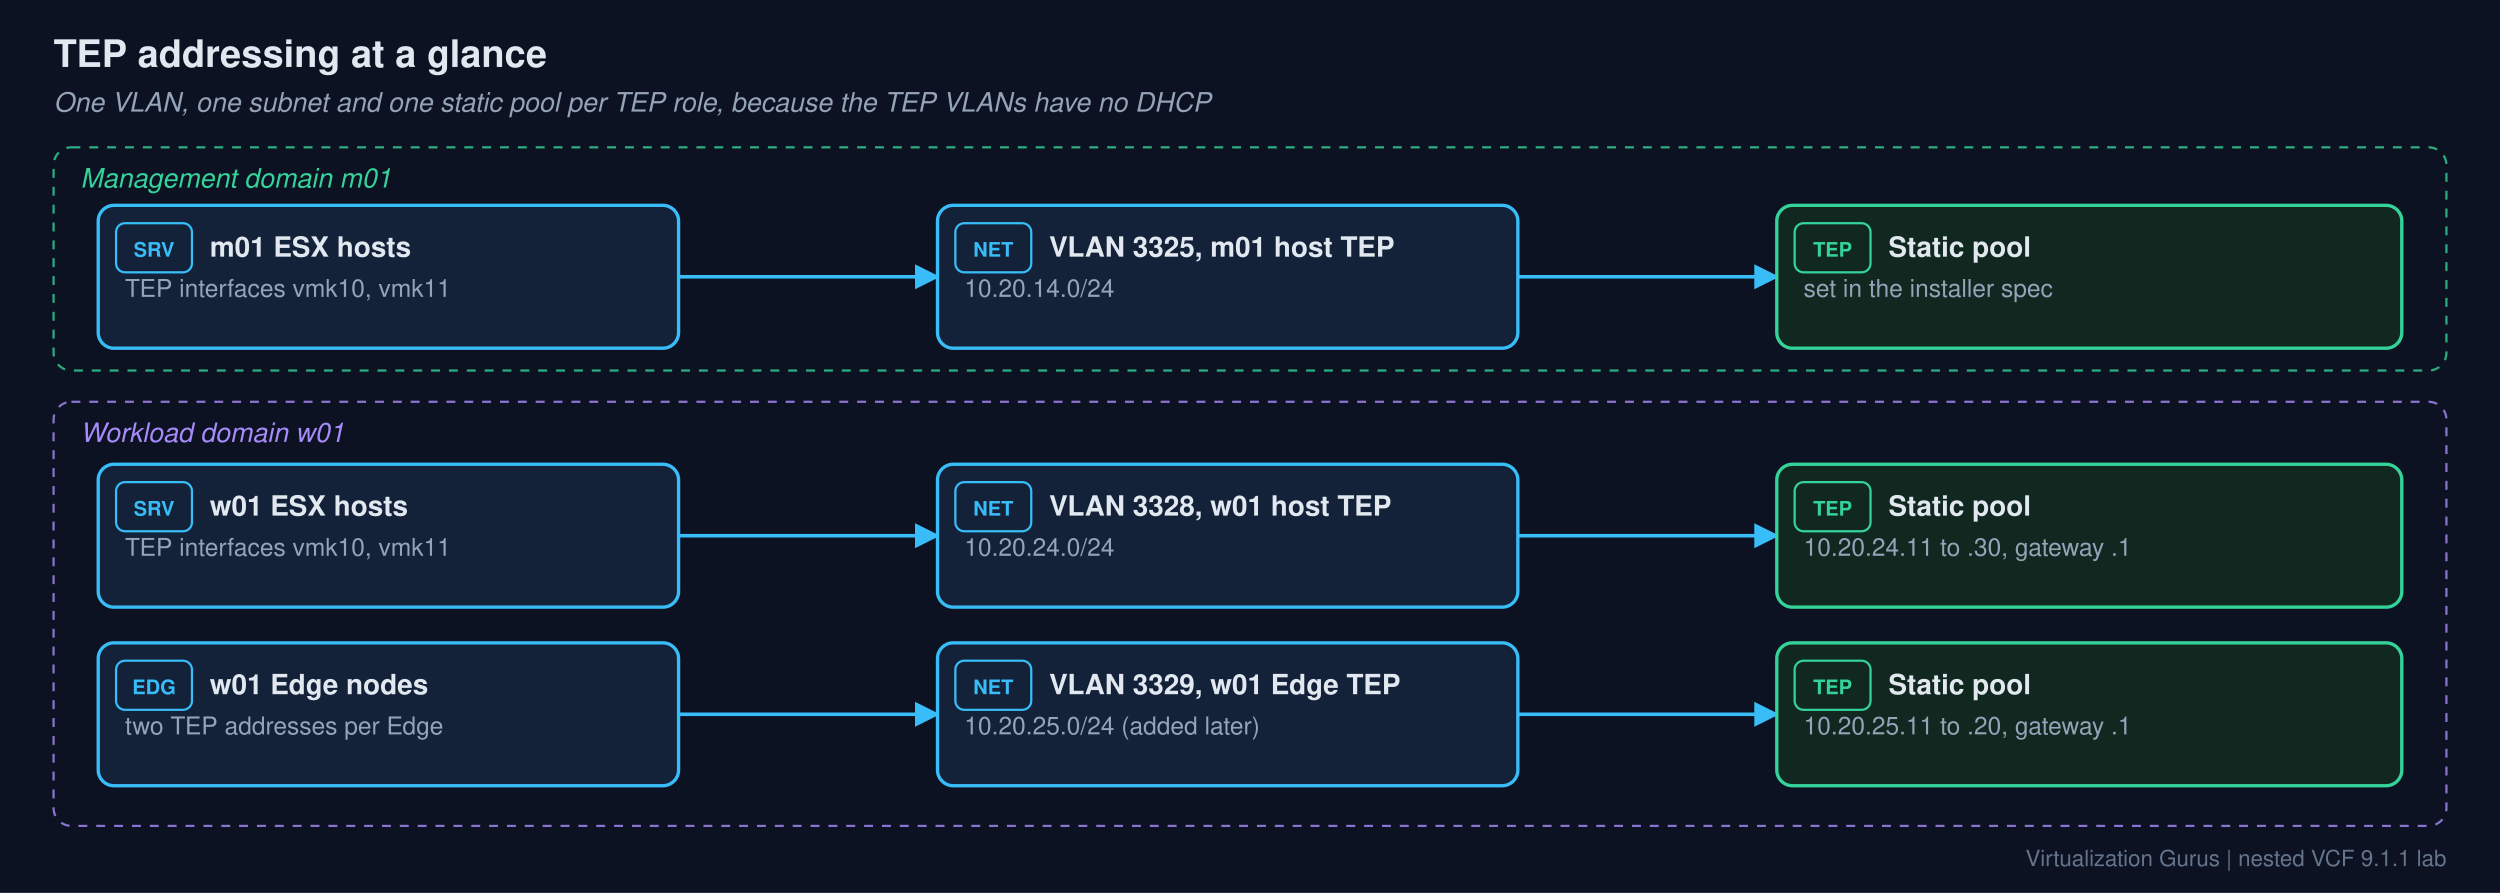
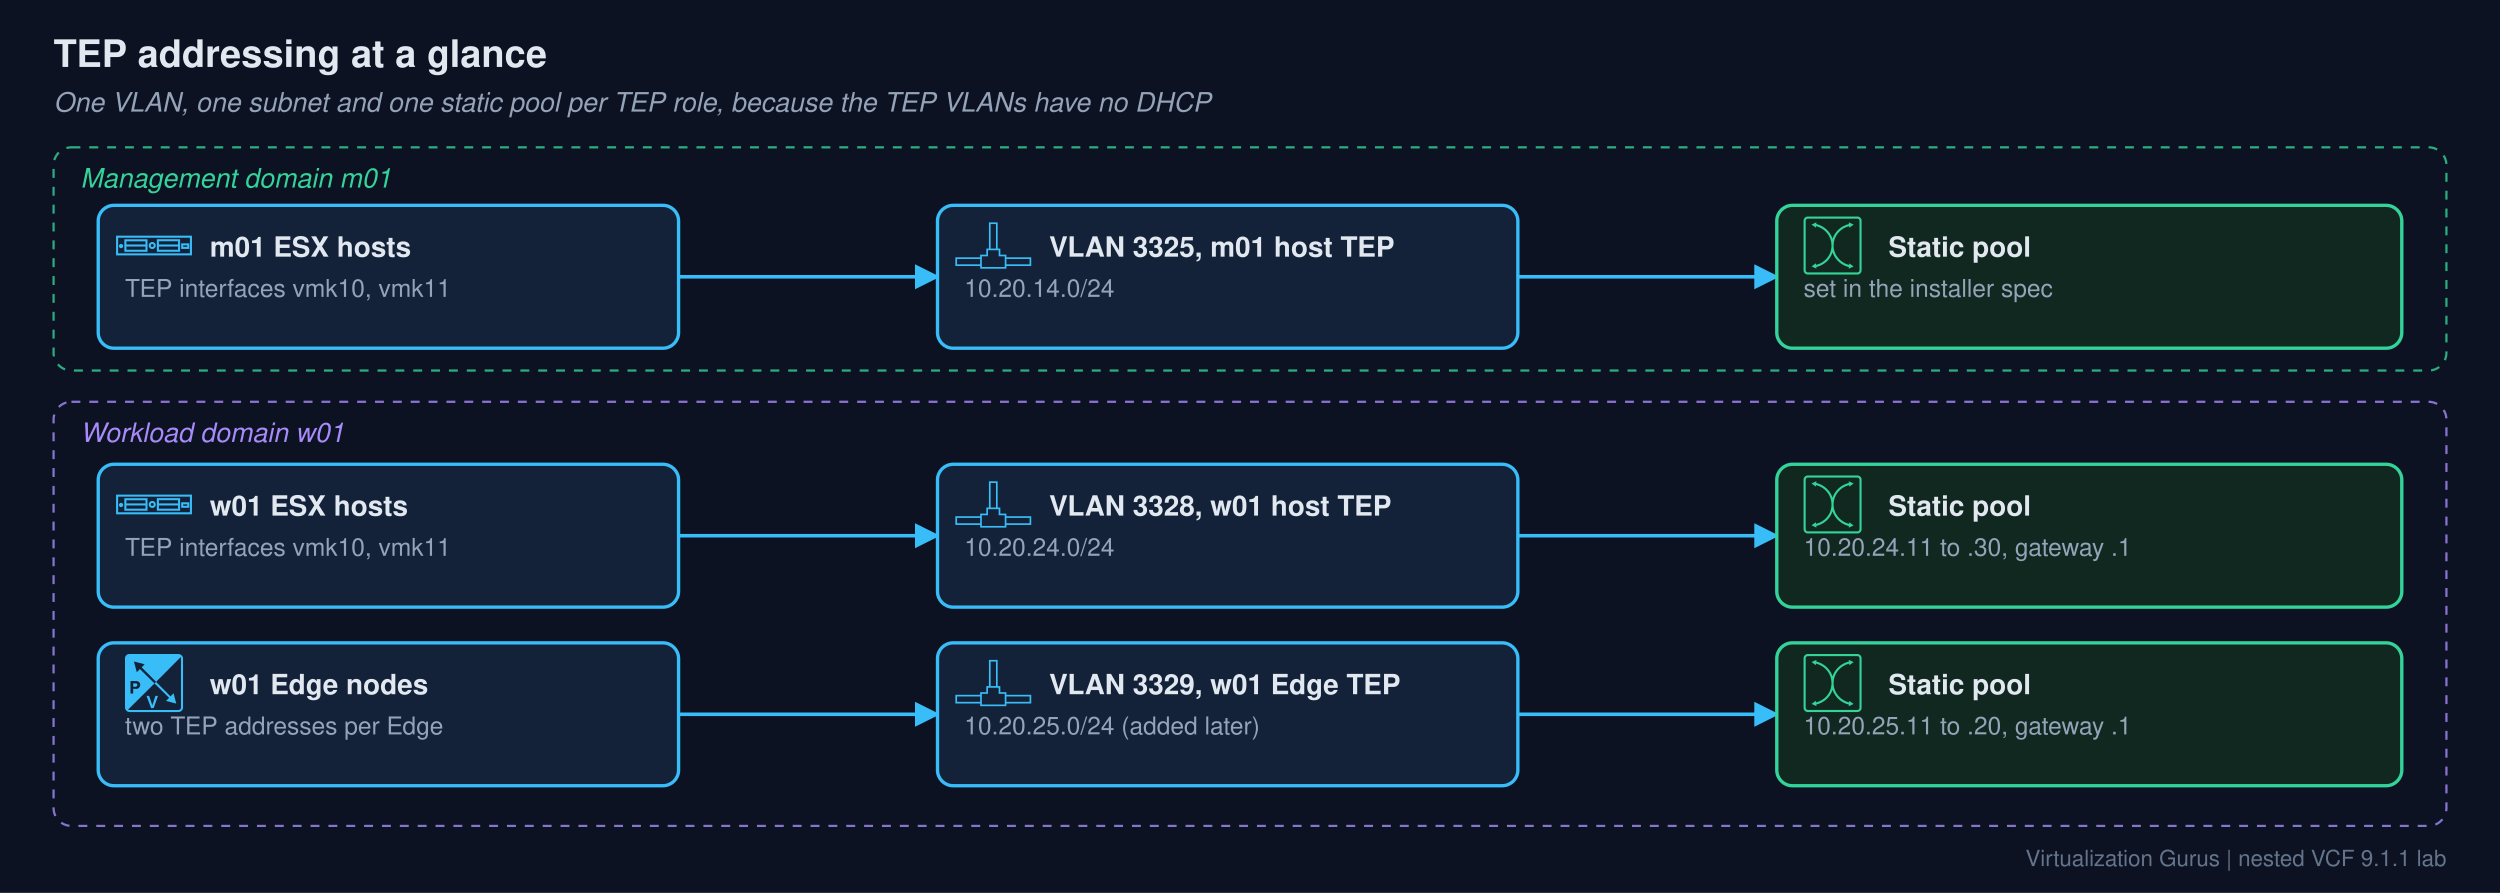
<svg xmlns="http://www.w3.org/2000/svg" viewBox="0 0 1120 400" width="1120" height="400" font-family="Helvetica,Arial,sans-serif">
  <defs>
    <marker id="ablue" viewBox="0 0 10 10" refX="9" refY="5" markerWidth="7" markerHeight="7" orient="auto-start-reverse">
      <path d="M0,0 L10,5 L0,10 z" fill="#38bdf8" />
    </marker>
    <marker id="agreen" viewBox="0 0 10 10" refX="9" refY="5" markerWidth="7" markerHeight="7" orient="auto-start-reverse">
      <path d="M0,0 L10,5 L0,10 z" fill="#34d399" />
    </marker>
    <marker id="ared" viewBox="0 0 10 10" refX="9" refY="5" markerWidth="7" markerHeight="7" orient="auto-start-reverse">
      <path d="M0,0 L10,5 L0,10 z" fill="#f87171" />
    </marker>
    <marker id="aamber" viewBox="0 0 10 10" refX="9" refY="5" markerWidth="7" markerHeight="7" orient="auto-start-reverse">
      <path d="M0,0 L10,5 L0,10 z" fill="#fbbf24" />
    </marker>
    <marker id="agray" viewBox="0 0 10 10" refX="9" refY="5" markerWidth="7" markerHeight="7" orient="auto-start-reverse">
      <path d="M0,0 L10,5 L0,10 z" fill="#94a3b8" />
    </marker>
    <marker id="aviolet" viewBox="0 0 10 10" refX="9" refY="5" markerWidth="7" markerHeight="7" orient="auto-start-reverse">
      <path d="M0,0 L10,5 L0,10 z" fill="#a78bfa" />
    </marker>
  </defs>
  <rect width="1120" height="400" fill="#0c1222" />
  <text x="24" y="30" fill="#e2e8f0" font-size="17" font-weight="bold">TEP addressing at a glance</text>
  <text x="24" y="50" fill="#94a3b8" font-size="12" font-style="italic">One VLAN, one subnet and one static pool per TEP role, because the TEP VLANs have no DHCP</text>
  <rect x="24" y="66" width="1072" height="100" rx="8" fill="none" stroke="#34d399" stroke-dasharray="4 4" opacity="0.8" />
  <text x="36" y="84" fill="#34d399" font-size="12" font-style="italic">Management domain m01</text>
  <rect x="24" y="180" width="1072" height="190" rx="8" fill="none" stroke="#a78bfa" stroke-dasharray="4 4" opacity="0.8" />
  <text x="36" y="198" fill="#a78bfa" font-size="12" font-style="italic">Workload domain w01</text>
  <path d="M304,124 L420,124" fill="none" stroke="#38bdf8" stroke-width="1.6" marker-end="url(#ablue)" />
  <path d="M680,124 L796,124" fill="none" stroke="#38bdf8" stroke-width="1.6" marker-end="url(#ablue)" />
  <path d="M304,240 L420,240" fill="none" stroke="#38bdf8" stroke-width="1.6" marker-end="url(#ablue)" />
  <path d="M680,240 L796,240" fill="none" stroke="#38bdf8" stroke-width="1.6" marker-end="url(#ablue)" />
  <path d="M304,320 L420,320" fill="none" stroke="#38bdf8" stroke-width="1.6" marker-end="url(#ablue)" />
  <path d="M680,320 L796,320" fill="none" stroke="#38bdf8" stroke-width="1.6" marker-end="url(#ablue)" />
  <rect x="44" y="92" width="260" height="64" rx="7" fill="#132239" stroke="#38bdf8" stroke-width="1.5" />
-   <rect x="52" y="100" width="34" height="22" rx="4" fill="none" stroke="#38bdf8" stroke-width="1" />
-   <text x="69" y="115" fill="#38bdf8" font-size="9" font-weight="bold" text-anchor="middle">SRV</text>
+   <g transform="translate(-111.20,105.58) scale(0.68)" fill="#38bdf8" stroke="none">
+     <path d="M 240 0 L 240 0.68 L 240 13 L 290 13 L 290 0 Z M 241.36 1.35 L 288.64 1.35 L 288.64 11.65 L 241.36 11.65 Z M 266.86 2.34 L 266.86 3.02 L 266.86 10.62 L 282.18 10.62 L 282.18 2.34 Z M 245.45 2.36 L 245.45 3.04 L 245.45 10.64 L 260.72 10.64 L 260.72 2.36 Z M 268.22 3.69 L 280.82 3.69 L 280.82 5.81 L 268.22 5.81 Z M 246.81 3.72 L 259.36 3.72 L 259.36 5.81 L 246.81 5.81 Z M 263.84 4.15 C 262.55 4.15 261.49 5.21 261.49 6.49 C 261.49 7.77 262.55 8.83 263.84 8.83 C 265.12 8.83 266.18 7.77 266.18 6.49 C 266.18 5.21 265.12 4.15 263.84 4.15 Z M 282.89 5.05 L 282.89 5.72 L 282.89 8.72 L 288.23 8.72 L 288.23 5.05 Z M 243.29 5.45 C 242.51 5.45 241.88 6.08 241.88 6.85 C 241.88 7.22 242.02 7.58 242.29 7.84 C 242.55 8.11 242.91 8.26 243.29 8.26 C 243.66 8.26 244.02 8.11 244.28 7.84 C 244.55 7.58 244.7 7.22 244.7 6.85 C 244.7 6.08 244.06 5.45 243.29 5.45 Z M 263.84 5.5 C 264.39 5.5 264.83 5.94 264.83 6.49 C 264.83 7.04 264.39 7.47 263.84 7.47 C 263.28 7.47 262.85 7.04 262.85 6.49 C 262.85 5.94 263.28 5.5 263.84 5.5 Z M 284.25 6.4 L 286.87 6.4 L 286.87 7.37 L 284.25 7.37 Z M 246.81 7.16 L 259.36 7.16 L 259.36 9.28 L 246.81 9.28 Z M 268.22 7.16 L 280.82 7.16 L 280.82 9.26 L 268.22 9.26 Z" />
+   </g>
  <text x="94" y="115" fill="#e2e8f0" font-size="12.5" font-weight="bold">m01 ESX hosts</text>
  <text x="56" y="133" fill="#94a3b8" font-size="11">TEP interfaces vmk10, vmk11</text>
  <rect x="420" y="92" width="260" height="64" rx="7" fill="#132239" stroke="#38bdf8" stroke-width="1.5" />
-   <rect x="428" y="100" width="34" height="22" rx="4" fill="none" stroke="#38bdf8" stroke-width="1" />
-   <text x="445" y="115" fill="#38bdf8" font-size="9" font-weight="bold" text-anchor="middle">NET</text>
+   <g transform="translate(319.20,45.23) scale(0.68)" fill="#38bdf8" stroke="none">
+     <path d="M 182.12 80 L 182.12 80.55 L 182.12 97.25 L 180.39 97.25 L 180.39 97.8 L 180.39 101.26 L 176.34 101.26 L 176.34 103 L 160 103 L 160 103.55 L 160 108.74 L 176.34 108.74 L 176.34 110.5 L 193.63 110.5 L 193.63 108.74 L 210 108.74 L 210 103 L 193.63 103 L 193.63 101.26 L 189.63 101.26 L 189.63 97.25 L 187.87 97.25 L 187.87 80 Z M 183.23 81.1 L 186.77 81.1 L 186.77 97.25 L 183.23 97.25 Z M 181.49 98.35 L 188.52 98.35 L 188.52 102.36 L 192.53 102.36 L 192.53 109.4 L 177.44 109.4 L 177.44 102.36 L 181.49 102.36 Z M 161.11 104.1 L 176.34 104.1 L 176.34 107.63 L 161.11 107.63 Z M 193.63 104.1 L 208.89 104.1 L 208.89 107.63 L 193.63 107.63 Z" />
+   </g>
  <text x="470" y="115" fill="#e2e8f0" font-size="12.5" font-weight="bold">VLAN 3325, m01 host TEP</text>
  <text x="432" y="133" fill="#94a3b8" font-size="11">10.20.14.0/24</text>
  <rect x="796" y="92" width="280" height="64" rx="7" fill="#10281f" stroke="#34d399" stroke-width="1.5" />
-   <rect x="804" y="100" width="34" height="22" rx="4" fill="none" stroke="#34d399" stroke-width="1" />
-   <text x="821" y="115" fill="#34d399" font-size="9" font-weight="bold" text-anchor="middle">TEP</text>
+   <g transform="translate(683.20,13.80) scale(0.52)" fill="#34d399" stroke="none">
+     <path d="M 243.65 160 C 241.64 160 240 161.64 240 163.64 L 240 206.36 C 240 208.36 241.64 210 243.65 210 L 286.35 210 C 288.36 210 290 208.36 290 206.36 L 290 163.64 C 290 161.64 288.36 160 286.35 160 Z M 243.65 161.83 L 286.35 161.83 C 287.38 161.83 288.17 162.62 288.17 163.64 L 288.17 206.36 C 288.17 207.38 287.38 208.17 286.35 208.17 L 243.65 208.17 C 242.63 208.17 241.83 207.38 241.83 206.36 L 241.83 163.64 C 241.83 162.62 242.63 161.83 243.65 161.83 Z M 251.09 164.97 L 246.85 166.91 L 250.58 169.61 L 250.73 168.26 C 258.68 170.36 264.04 176.97 264.04 185.01 C 264.04 193.79 258 199.95 250.73 201.7 L 250.58 200.28 L 246.85 202.99 L 251.09 204.93 L 250.94 203.53 C 257.3 202.07 262.87 197.47 264.97 190.87 C 267.16 197.46 272.88 202.21 279.03 203.57 L 278.87 204.99 L 283.11 203.05 L 279.38 200.34 L 279.23 201.74 C 272.29 200.11 265.87 193.59 265.87 185.01 C 265.87 177.14 271.26 170.31 279.25 168.28 L 279.4 169.65 L 283.14 166.95 L 278.9 165.01 L 279.05 166.45 C 272.21 168.1 266.99 173.01 264.96 179.2 C 262.95 172.96 257.75 168.14 250.93 166.42 Z" />
+   </g>
  <text x="846" y="115" fill="#e2e8f0" font-size="12.5" font-weight="bold">Static pool</text>
  <text x="808" y="133" fill="#94a3b8" font-size="11">set in the installer spec</text>
  <rect x="44" y="208" width="260" height="64" rx="7" fill="#132239" stroke="#38bdf8" stroke-width="1.5" />
-   <rect x="52" y="216" width="34" height="22" rx="4" fill="none" stroke="#38bdf8" stroke-width="1" />
-   <text x="69" y="231" fill="#38bdf8" font-size="9" font-weight="bold" text-anchor="middle">SRV</text>
+   <g transform="translate(-111.20,221.58) scale(0.68)" fill="#38bdf8" stroke="none">
+     <path d="M 240 0 L 240 0.68 L 240 13 L 290 13 L 290 0 Z M 241.36 1.35 L 288.64 1.35 L 288.64 11.65 L 241.36 11.65 Z M 266.86 2.34 L 266.86 3.02 L 266.86 10.62 L 282.18 10.62 L 282.18 2.34 Z M 245.45 2.36 L 245.45 3.04 L 245.45 10.64 L 260.72 10.64 L 260.72 2.36 Z M 268.22 3.69 L 280.82 3.69 L 280.82 5.81 L 268.22 5.81 Z M 246.81 3.72 L 259.36 3.72 L 259.36 5.81 L 246.81 5.81 Z M 263.84 4.15 C 262.55 4.15 261.49 5.21 261.49 6.49 C 261.49 7.77 262.55 8.83 263.84 8.83 C 265.12 8.83 266.18 7.77 266.18 6.49 C 266.18 5.21 265.12 4.15 263.84 4.15 Z M 282.89 5.05 L 282.89 5.72 L 282.89 8.72 L 288.23 8.72 L 288.23 5.05 Z M 243.29 5.45 C 242.51 5.45 241.88 6.08 241.88 6.85 C 241.88 7.22 242.02 7.58 242.29 7.84 C 242.55 8.11 242.91 8.26 243.29 8.26 C 243.66 8.26 244.02 8.11 244.28 7.84 C 244.55 7.58 244.7 7.22 244.7 6.85 C 244.7 6.08 244.06 5.45 243.29 5.45 Z M 263.84 5.5 C 264.39 5.5 264.83 5.94 264.83 6.49 C 264.83 7.04 264.39 7.47 263.84 7.47 C 263.28 7.47 262.85 7.04 262.85 6.49 C 262.85 5.94 263.28 5.5 263.84 5.5 Z M 284.25 6.4 L 286.87 6.4 L 286.87 7.37 L 284.25 7.37 Z M 246.81 7.16 L 259.36 7.16 L 259.36 9.28 L 246.81 9.28 Z M 268.22 7.16 L 280.82 7.16 L 280.82 9.26 L 268.22 9.26 Z" />
+   </g>
  <text x="94" y="231" fill="#e2e8f0" font-size="12.5" font-weight="bold">w01 ESX hosts</text>
  <text x="56" y="249" fill="#94a3b8" font-size="11">TEP interfaces vmk10, vmk11</text>
  <rect x="420" y="208" width="260" height="64" rx="7" fill="#132239" stroke="#38bdf8" stroke-width="1.5" />
-   <rect x="428" y="216" width="34" height="22" rx="4" fill="none" stroke="#38bdf8" stroke-width="1" />
-   <text x="445" y="231" fill="#38bdf8" font-size="9" font-weight="bold" text-anchor="middle">NET</text>
+   <g transform="translate(319.20,161.23) scale(0.68)" fill="#38bdf8" stroke="none">
+     <path d="M 182.12 80 L 182.12 80.55 L 182.12 97.25 L 180.39 97.25 L 180.39 97.8 L 180.39 101.26 L 176.34 101.26 L 176.34 103 L 160 103 L 160 103.55 L 160 108.74 L 176.34 108.74 L 176.34 110.5 L 193.63 110.5 L 193.63 108.74 L 210 108.74 L 210 103 L 193.63 103 L 193.63 101.26 L 189.63 101.26 L 189.63 97.25 L 187.87 97.25 L 187.87 80 Z M 183.23 81.1 L 186.77 81.1 L 186.77 97.25 L 183.23 97.25 Z M 181.49 98.35 L 188.52 98.35 L 188.52 102.36 L 192.53 102.36 L 192.53 109.4 L 177.44 109.4 L 177.44 102.36 L 181.49 102.36 Z M 161.11 104.1 L 176.34 104.1 L 176.34 107.63 L 161.11 107.63 Z M 193.63 104.1 L 208.89 104.1 L 208.89 107.63 L 193.63 107.63 Z" />
+   </g>
  <text x="470" y="231" fill="#e2e8f0" font-size="12.5" font-weight="bold">VLAN 3328, w01 host TEP</text>
  <text x="432" y="249" fill="#94a3b8" font-size="11">10.20.24.0/24</text>
  <rect x="796" y="208" width="280" height="64" rx="7" fill="#10281f" stroke="#34d399" stroke-width="1.5" />
-   <rect x="804" y="216" width="34" height="22" rx="4" fill="none" stroke="#34d399" stroke-width="1" />
-   <text x="821" y="231" fill="#34d399" font-size="9" font-weight="bold" text-anchor="middle">TEP</text>
+   <g transform="translate(683.20,129.80) scale(0.52)" fill="#34d399" stroke="none">
+     <path d="M 243.65 160 C 241.64 160 240 161.64 240 163.64 L 240 206.36 C 240 208.36 241.64 210 243.65 210 L 286.35 210 C 288.36 210 290 208.36 290 206.36 L 290 163.64 C 290 161.64 288.36 160 286.35 160 Z M 243.65 161.83 L 286.35 161.83 C 287.38 161.83 288.17 162.62 288.17 163.64 L 288.17 206.36 C 288.17 207.38 287.38 208.17 286.35 208.17 L 243.65 208.17 C 242.63 208.17 241.83 207.38 241.83 206.36 L 241.83 163.64 C 241.83 162.62 242.63 161.83 243.65 161.83 Z M 251.09 164.97 L 246.85 166.91 L 250.58 169.61 L 250.73 168.26 C 258.68 170.36 264.04 176.97 264.04 185.01 C 264.04 193.79 258 199.95 250.73 201.7 L 250.58 200.28 L 246.85 202.99 L 251.09 204.93 L 250.94 203.53 C 257.3 202.07 262.87 197.47 264.97 190.87 C 267.16 197.46 272.88 202.21 279.03 203.57 L 278.87 204.99 L 283.11 203.05 L 279.38 200.34 L 279.23 201.74 C 272.29 200.11 265.87 193.59 265.87 185.01 C 265.87 177.14 271.26 170.31 279.25 168.28 L 279.4 169.65 L 283.14 166.95 L 278.9 165.01 L 279.05 166.45 C 272.21 168.1 266.99 173.01 264.96 179.2 C 262.95 172.96 257.75 168.14 250.93 166.42 Z" />
+   </g>
  <text x="846" y="231" fill="#e2e8f0" font-size="12.5" font-weight="bold">Static pool</text>
  <text x="808" y="249" fill="#94a3b8" font-size="11">10.20.24.11 to .30, gateway .1</text>
  <rect x="44" y="288" width="260" height="64" rx="7" fill="#132239" stroke="#38bdf8" stroke-width="1.5" />
-   <rect x="52" y="296" width="34" height="22" rx="4" fill="none" stroke="#38bdf8" stroke-width="1" />
-   <text x="69" y="311" fill="#38bdf8" font-size="9" font-weight="bold" text-anchor="middle">EDG</text>
+   <g transform="translate(14.40,168.20) scale(0.52)" fill="#38bdf8" stroke="none">
+     <path d="M 80 243.71 L 80 286.03 C 80 288.22 81.79 290 83.98 290 L 126.02 290 C 128.21 290 130 288.22 130 286.03 L 130 243.97 C 130 241.78 128.21 240 126.02 240 L 83.92 240 C 81.4 240 80 241.78 80 243.71 Z M 127.88 242.76 C 128.1 243.11 128.23 243.52 128.23 243.97 L 128.23 286.03 C 128.23 287.27 127.26 288.23 126.02 288.23 L 83.98 288.23 C 83.5 288.23 83.06 288.09 82.7 287.84 L 105.41 265.33 L 92.83 252.91 L 90.17 255.7 L 87.78 246.78 C 87.86 246.7 87.94 246.62 88.02 246.53 L 96.96 248.85 L 94.34 251.45 L 106.78 263.98 Z M 106.78 263.98 L 105.41 265.33 L 118.01 277.76 L 115.35 280.41 L 124.16 282.71 L 121.82 273.75 L 119.22 276.52 Z M 84.75 263.24 L 89.73 263.29 C 91.45 263.29 93.15 264.53 93.15 266.63 C 93.15 268.18 91.67 270.03 90.05 270.03 L 87.05 269.98 L 87.05 274.02 L 84.75 274.02 Z M 87.05 265.29 L 87.05 268.19 L 88.94 268.22 C 89.8 268.22 90.65 267.48 90.65 266.59 C 90.65 265.77 89.99 265.31 89.44 265.31 Z M 98.53 276.06 L 102.49 286.65 L 104.71 286.65 L 108.46 276.06 L 106.19 276.06 L 103.59 284.19 L 100.78 276.06 Z" />
+   </g>
  <text x="94" y="311" fill="#e2e8f0" font-size="12.5" font-weight="bold">w01 Edge nodes</text>
  <text x="56" y="329" fill="#94a3b8" font-size="11">two TEP addresses per Edge</text>
  <rect x="420" y="288" width="260" height="64" rx="7" fill="#132239" stroke="#38bdf8" stroke-width="1.5" />
-   <rect x="428" y="296" width="34" height="22" rx="4" fill="none" stroke="#38bdf8" stroke-width="1" />
-   <text x="445" y="311" fill="#38bdf8" font-size="9" font-weight="bold" text-anchor="middle">NET</text>
+   <g transform="translate(319.20,241.23) scale(0.68)" fill="#38bdf8" stroke="none">
+     <path d="M 182.12 80 L 182.12 80.55 L 182.12 97.25 L 180.39 97.25 L 180.39 97.8 L 180.39 101.26 L 176.34 101.26 L 176.34 103 L 160 103 L 160 103.55 L 160 108.74 L 176.34 108.74 L 176.34 110.5 L 193.63 110.5 L 193.63 108.74 L 210 108.74 L 210 103 L 193.63 103 L 193.63 101.26 L 189.63 101.26 L 189.63 97.25 L 187.87 97.25 L 187.87 80 Z M 183.23 81.1 L 186.77 81.1 L 186.77 97.25 L 183.23 97.25 Z M 181.49 98.35 L 188.52 98.35 L 188.52 102.36 L 192.53 102.36 L 192.53 109.4 L 177.44 109.4 L 177.44 102.36 L 181.49 102.36 Z M 161.11 104.1 L 176.34 104.1 L 176.34 107.63 L 161.11 107.63 Z M 193.63 104.1 L 208.89 104.1 L 208.89 107.63 L 193.63 107.63 Z" />
+   </g>
  <text x="470" y="311" fill="#e2e8f0" font-size="12.5" font-weight="bold">VLAN 3329, w01 Edge TEP</text>
  <text x="432" y="329" fill="#94a3b8" font-size="11">10.20.25.0/24 (added later)</text>
  <rect x="796" y="288" width="280" height="64" rx="7" fill="#10281f" stroke="#34d399" stroke-width="1.5" />
-   <rect x="804" y="296" width="34" height="22" rx="4" fill="none" stroke="#34d399" stroke-width="1" />
-   <text x="821" y="311" fill="#34d399" font-size="9" font-weight="bold" text-anchor="middle">TEP</text>
+   <g transform="translate(683.20,209.80) scale(0.52)" fill="#34d399" stroke="none">
+     <path d="M 243.65 160 C 241.64 160 240 161.64 240 163.64 L 240 206.36 C 240 208.36 241.64 210 243.65 210 L 286.35 210 C 288.36 210 290 208.36 290 206.36 L 290 163.64 C 290 161.64 288.36 160 286.35 160 Z M 243.65 161.83 L 286.35 161.83 C 287.38 161.83 288.17 162.62 288.17 163.64 L 288.17 206.36 C 288.17 207.38 287.38 208.17 286.35 208.17 L 243.65 208.17 C 242.63 208.17 241.83 207.38 241.83 206.36 L 241.83 163.64 C 241.83 162.62 242.63 161.83 243.65 161.83 Z M 251.09 164.97 L 246.85 166.91 L 250.58 169.61 L 250.73 168.26 C 258.68 170.36 264.04 176.97 264.04 185.01 C 264.04 193.79 258 199.95 250.73 201.7 L 250.58 200.28 L 246.85 202.99 L 251.09 204.93 L 250.94 203.53 C 257.3 202.07 262.87 197.47 264.97 190.87 C 267.16 197.46 272.88 202.21 279.03 203.57 L 278.87 204.99 L 283.11 203.05 L 279.38 200.34 L 279.23 201.74 C 272.29 200.11 265.87 193.59 265.87 185.01 C 265.87 177.14 271.26 170.31 279.25 168.28 L 279.4 169.65 L 283.14 166.95 L 278.9 165.01 L 279.05 166.45 C 272.21 168.1 266.99 173.01 264.96 179.2 C 262.95 172.96 257.75 168.14 250.93 166.42 Z" />
+   </g>
  <text x="846" y="311" fill="#e2e8f0" font-size="12.5" font-weight="bold">Static pool</text>
  <text x="808" y="329" fill="#94a3b8" font-size="11">10.20.25.11 to .20, gateway .1</text>
  <text x="1096" y="388" fill="#64748b" font-size="10" text-anchor="end">Virtualization Gurus  |  nested VCF 9.1.1 lab</text>
</svg>
